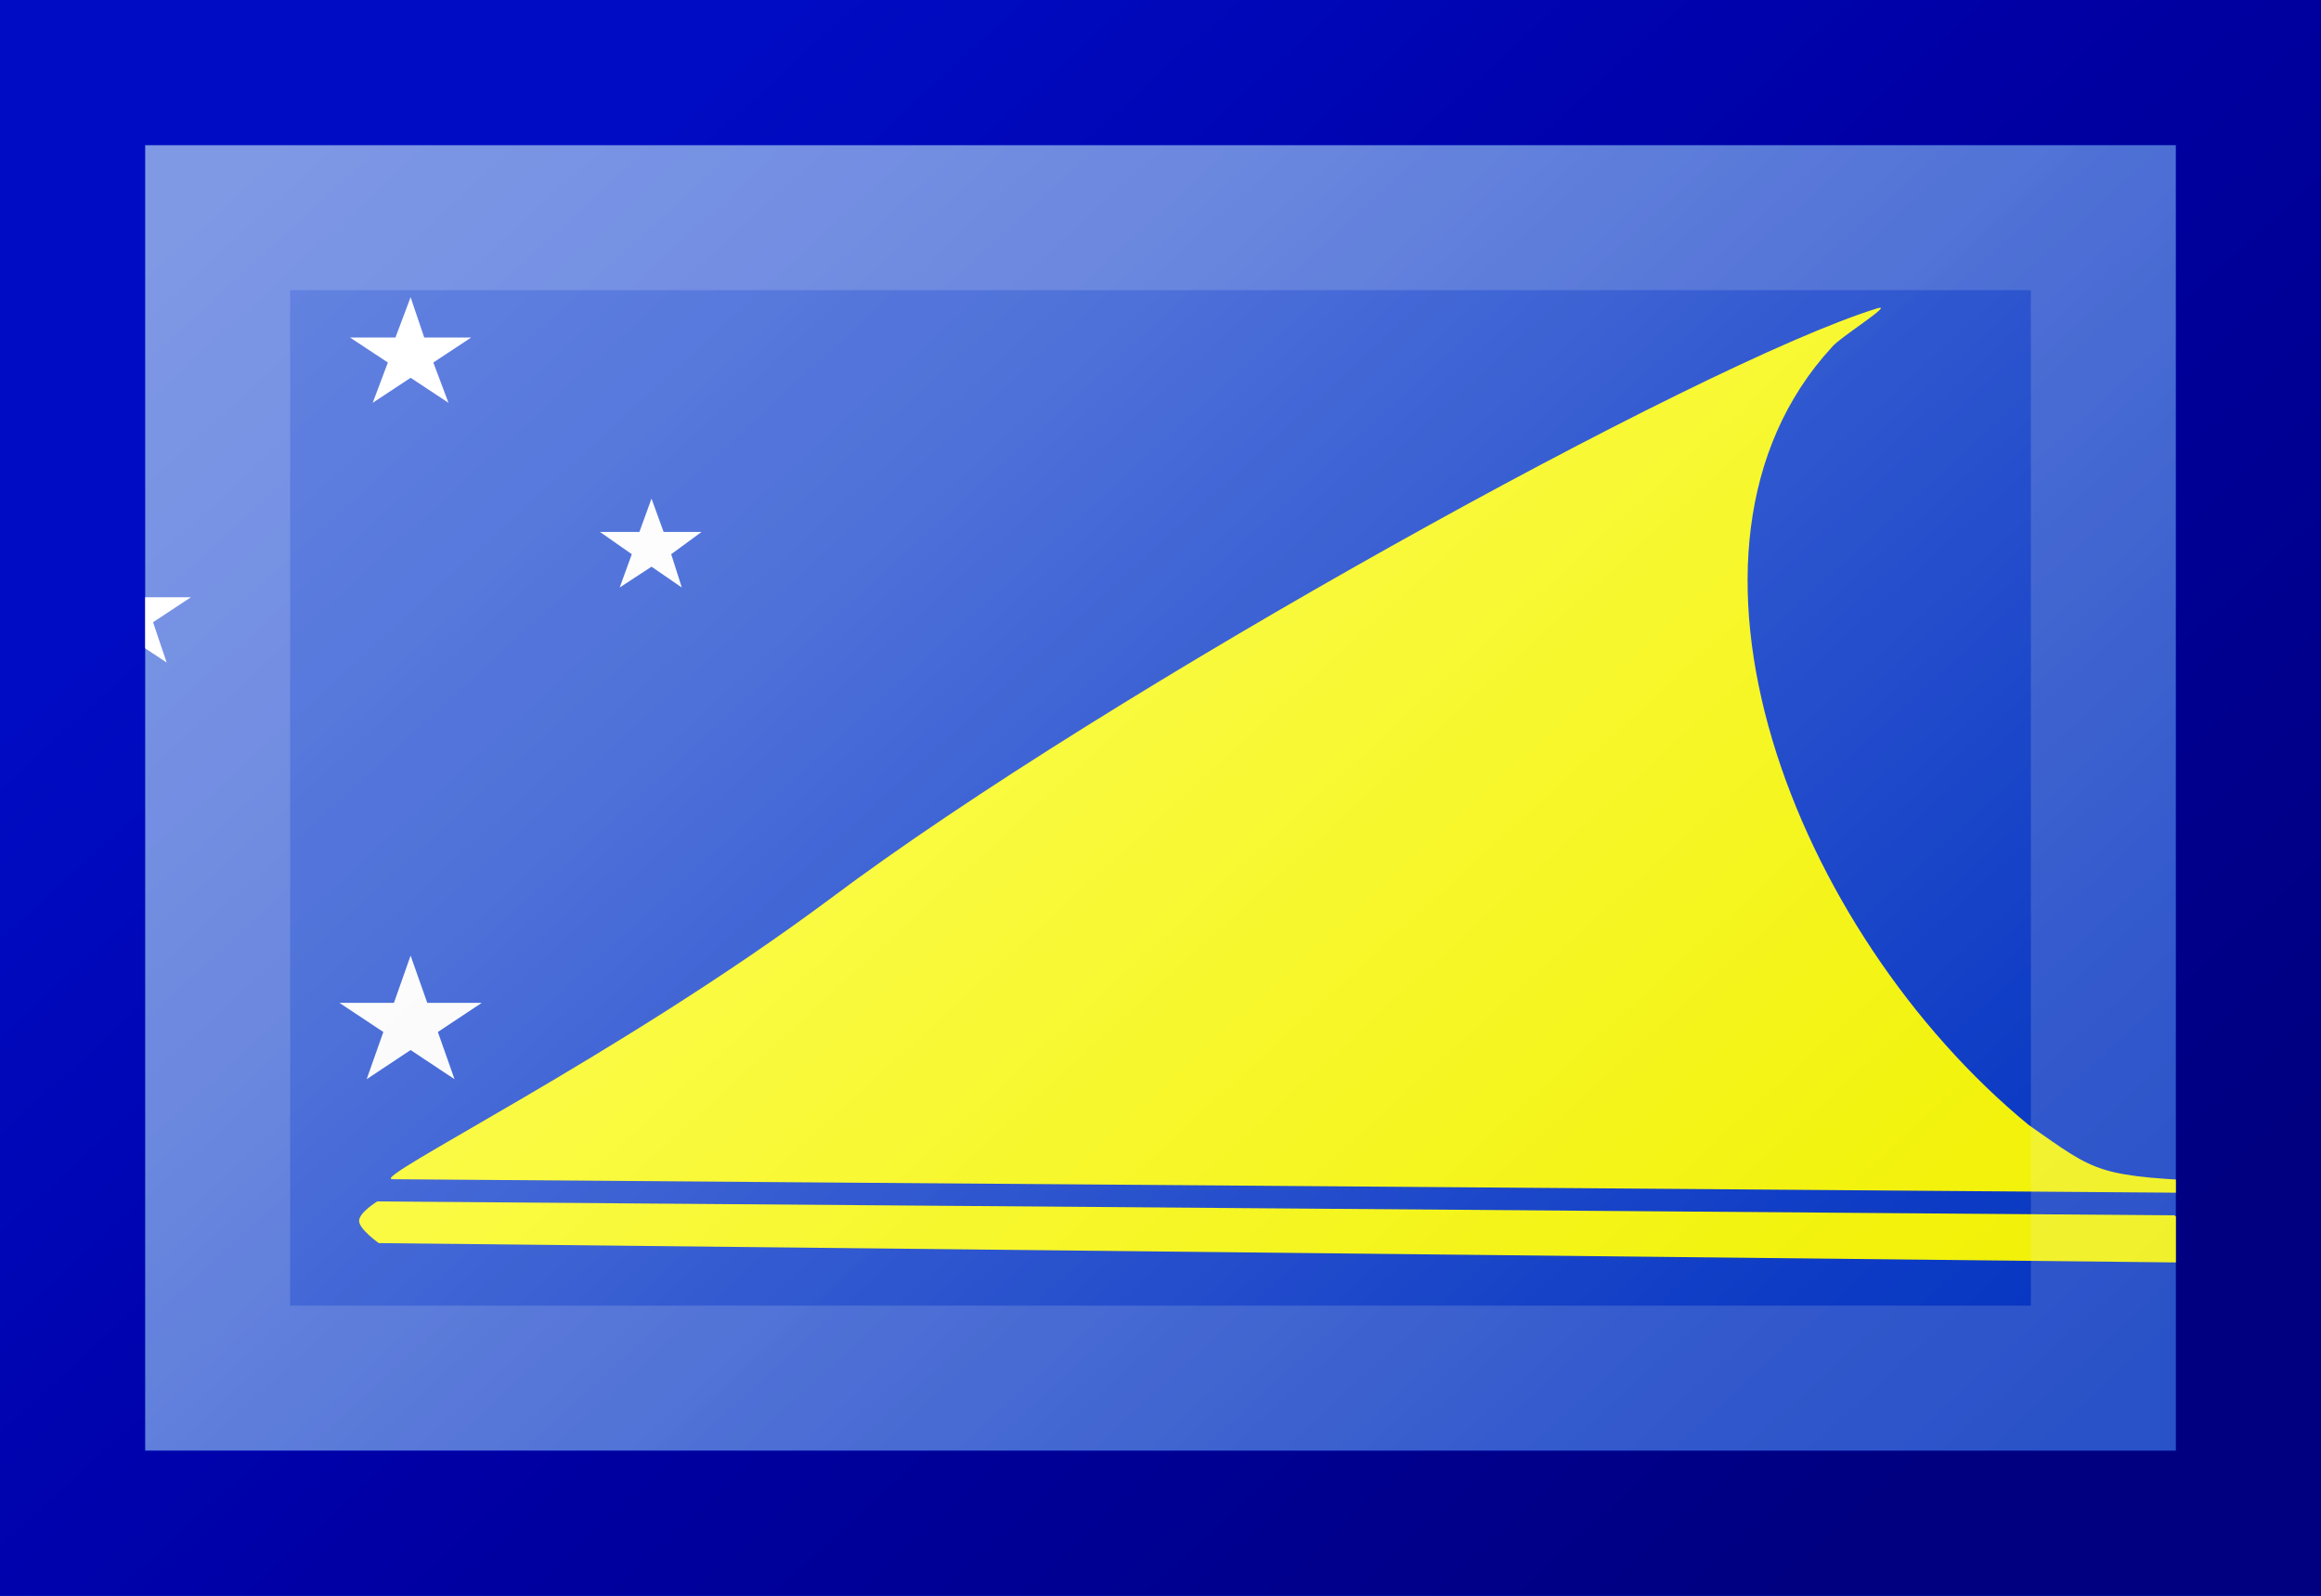
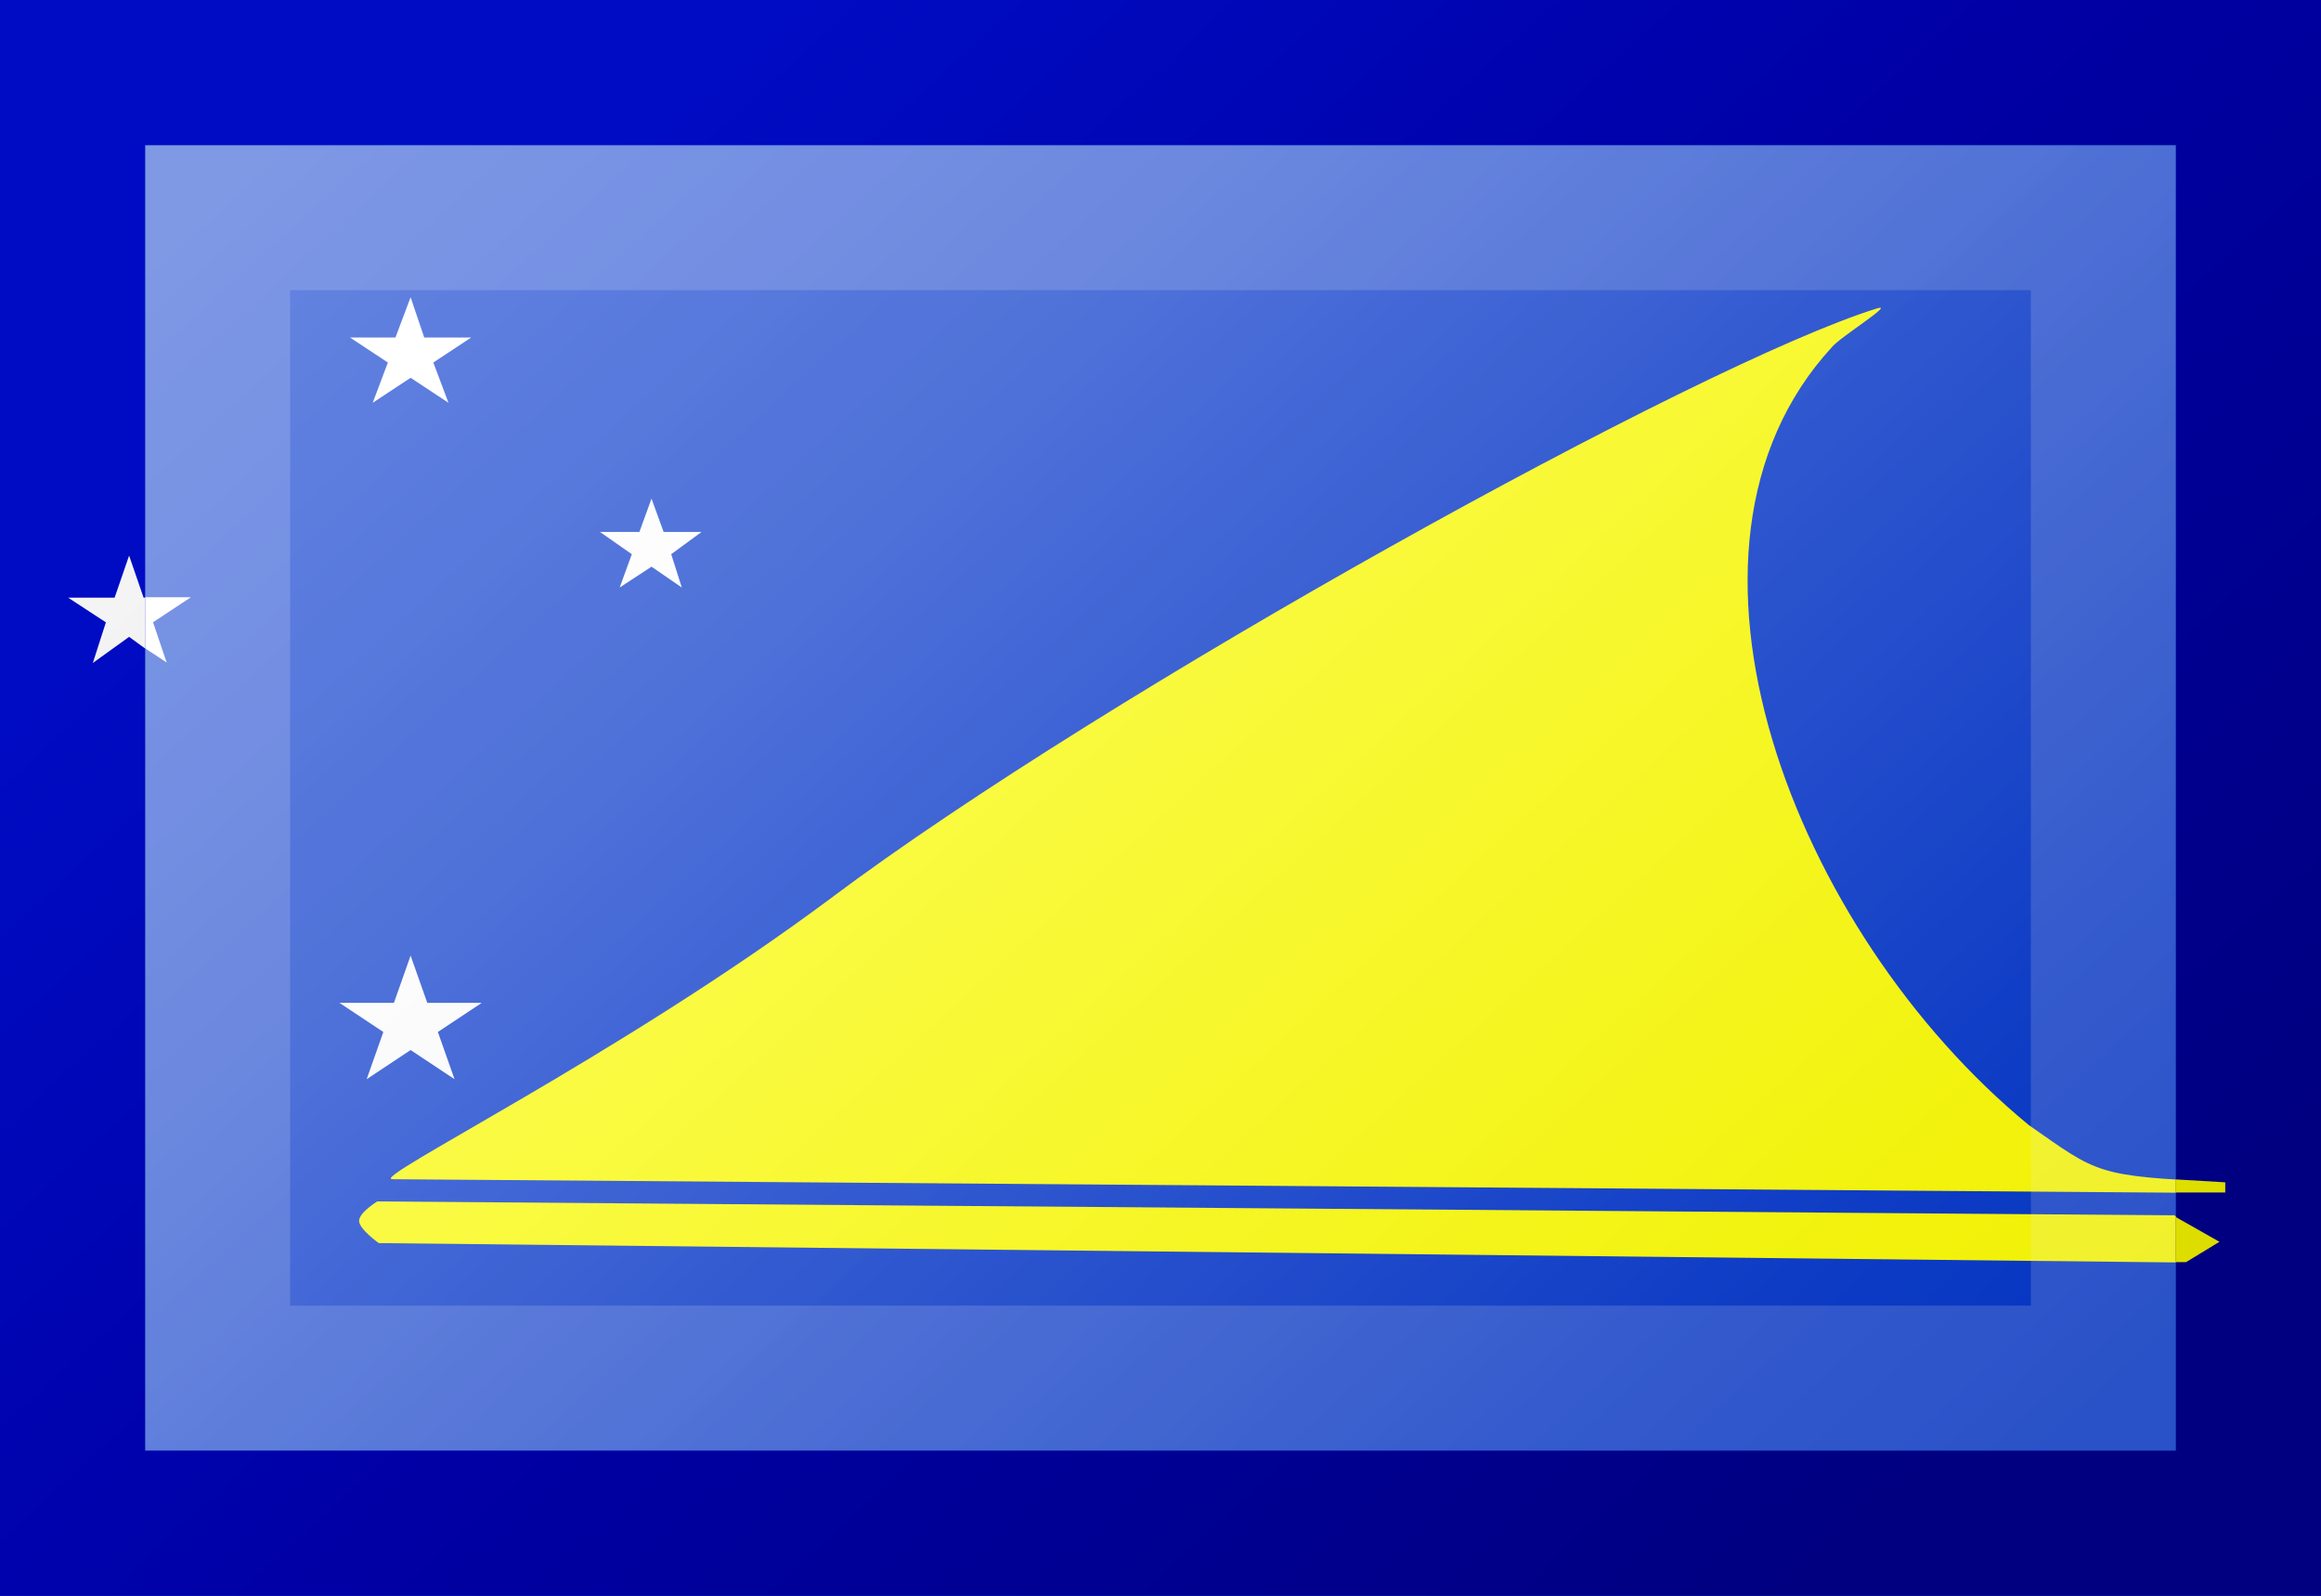
<svg xmlns="http://www.w3.org/2000/svg" xmlns:xlink="http://www.w3.org/1999/xlink" width="16" height="11" viewBox="0 0 16 11">
  <defs>
    <linearGradient id="ftk-gloss" gradientUnits="userSpaceOnUse" x1="1.352" y1="1.476" x2="11.384" y2="12.430">
      <stop offset="0.000" stop-color="#fff" stop-opacity="0.400" />
      <stop offset="0.308" stop-color="#fff" stop-opacity="0.314" />
      <stop offset="0.856" stop-color="#fff" stop-opacity="0.061" />
      <stop offset="1.000" stop-color="#fff" stop-opacity="0.021" />
    </linearGradient>
    <linearGradient id="ftk-shade" gradientUnits="userSpaceOnUse" x1="2.739" y1="2.991" x2="11.482" y2="12.537">
      <stop offset="0.000" stop-color="#000" stop-opacity="0.000" />
      <stop offset="1.000" stop-color="#000" stop-opacity="0.060" />
    </linearGradient>
-     <linearGradient id="ftk-edge" gradientUnits="userSpaceOnUse" x1="2.391" y1="2.611" x2="11.076" y2="12.094">
+     <linearGradient id="ftk-edge" x1="2.39" x2="11.08" y1="2.61" y2="12.09" gradientUnits="userSpaceOnUse">
      <stop offset="0" stop-color="#000cc4" />
-       <stop offset="0.463" stop-color="#0000a5" />
+       <stop offset=".46" stop-color="#0000a5" />
      <stop offset="1" stop-color="#000081" />
+     </linearGradient>
+     <linearGradient id="ftk-edge1" x1="2.39" x2="11.08" y1="2.61" y2="12.09" gradientUnits="userSpaceOnUse">
+       <stop offset="0" stop-color="#ff0" />
+       <stop offset=".46" stop-color="#f2f200" />
+       <stop offset="1" stop-color="#dd0" />
+     </linearGradient>
+     <linearGradient id="ftk-edge2" x1="2.39" x2="11.08" y1="2.61" y2="12.09" gradientUnits="userSpaceOnUse">
+       <stop offset="0" stop-color="#f4f4f4" />
+       <stop offset=".46" stop-color="#e4e4e4" />
+       <stop offset="1" stop-color="#d0d0d0" />
    </linearGradient>
    <clipPath id="ftk-clip">
      <rect width="16" height="11" />
    </clipPath>
  </defs>
  <g clip-path="url(#ftk-clip)">
    <g id="ftk-art">
      <g transform="scale(1.04447 0.95743)">
        <path fill="#03c" d="M0 0h15.32v11.49H0z" />
        <path fill="#ff0" d="M2.59 8.49c-.16 0 1.5-.89 2.89-2.02 1.82-1.49 5.75-3.86 6.91-4.25.12-.04-.25.21-.3.28-1.23 1.46-.25 4.21 1.3 5.6.46.35.44.37 1.3.41v.08zm-.1.16s-.12.08-.12.14.13.16.13.16l11.93.14.22-.15-.3-.19z" />
        <path fill="#fff" d="m2.56 2.61-.1.29.25-.18.25.18-.1-.29.25-.18H2.8l-.09-.29-.1.29h-.3zm1.87 1.38.2-.16h-.25l-.08-.24-.08.24h-.26l.21.16-.08.24.21-.15.2.15zM.95 4.3.85 4l-.09.3H.45l.25.18-.09.29.24-.18.25.18-.09-.29.25-.18zm1.87 2.92-.11-.34-.11.34h-.36l.29.21-.11.34.29-.21.29.21-.11-.34.29-.21z" />
      </g>
    </g>
    <use xlink:href="#ftk-art" />
    <use xlink:href="#ftk-art" />
    <rect x="1" y="1" width="14" height="9" fill="url(#ftk-gloss)" />
    <path d="M1 1h14v9H1zM2 2v7h12V2z" fill="#fff" fill-opacity="0.164" fill-rule="evenodd" />
    <rect x="1" y="1" width="14" height="9" fill="url(#ftk-shade)" />
-     <path fill="url(#ftk-edge)" d="M0 0h16v11H0zM1 1v9h14V1z" />
+     <path fill="url(#ftk-edge)" d="M0 0h16v1H0zm16 10v1H0v-1zM1 1v9H0V1zm15 0v9h-1V1z" />
+     <path fill="url(#ftk-edge1)" d="m15 8.13.34.02v.07H15zm0 .57h.07l.23-.14-.3-.17z" />
+     <path fill="url(#ftk-edge2)" d="m.99 4.12-.1-.29-.1.29H.47l.26.17-.09.28.25-.18.11.08v-.35z" />
  </g>
</svg>
